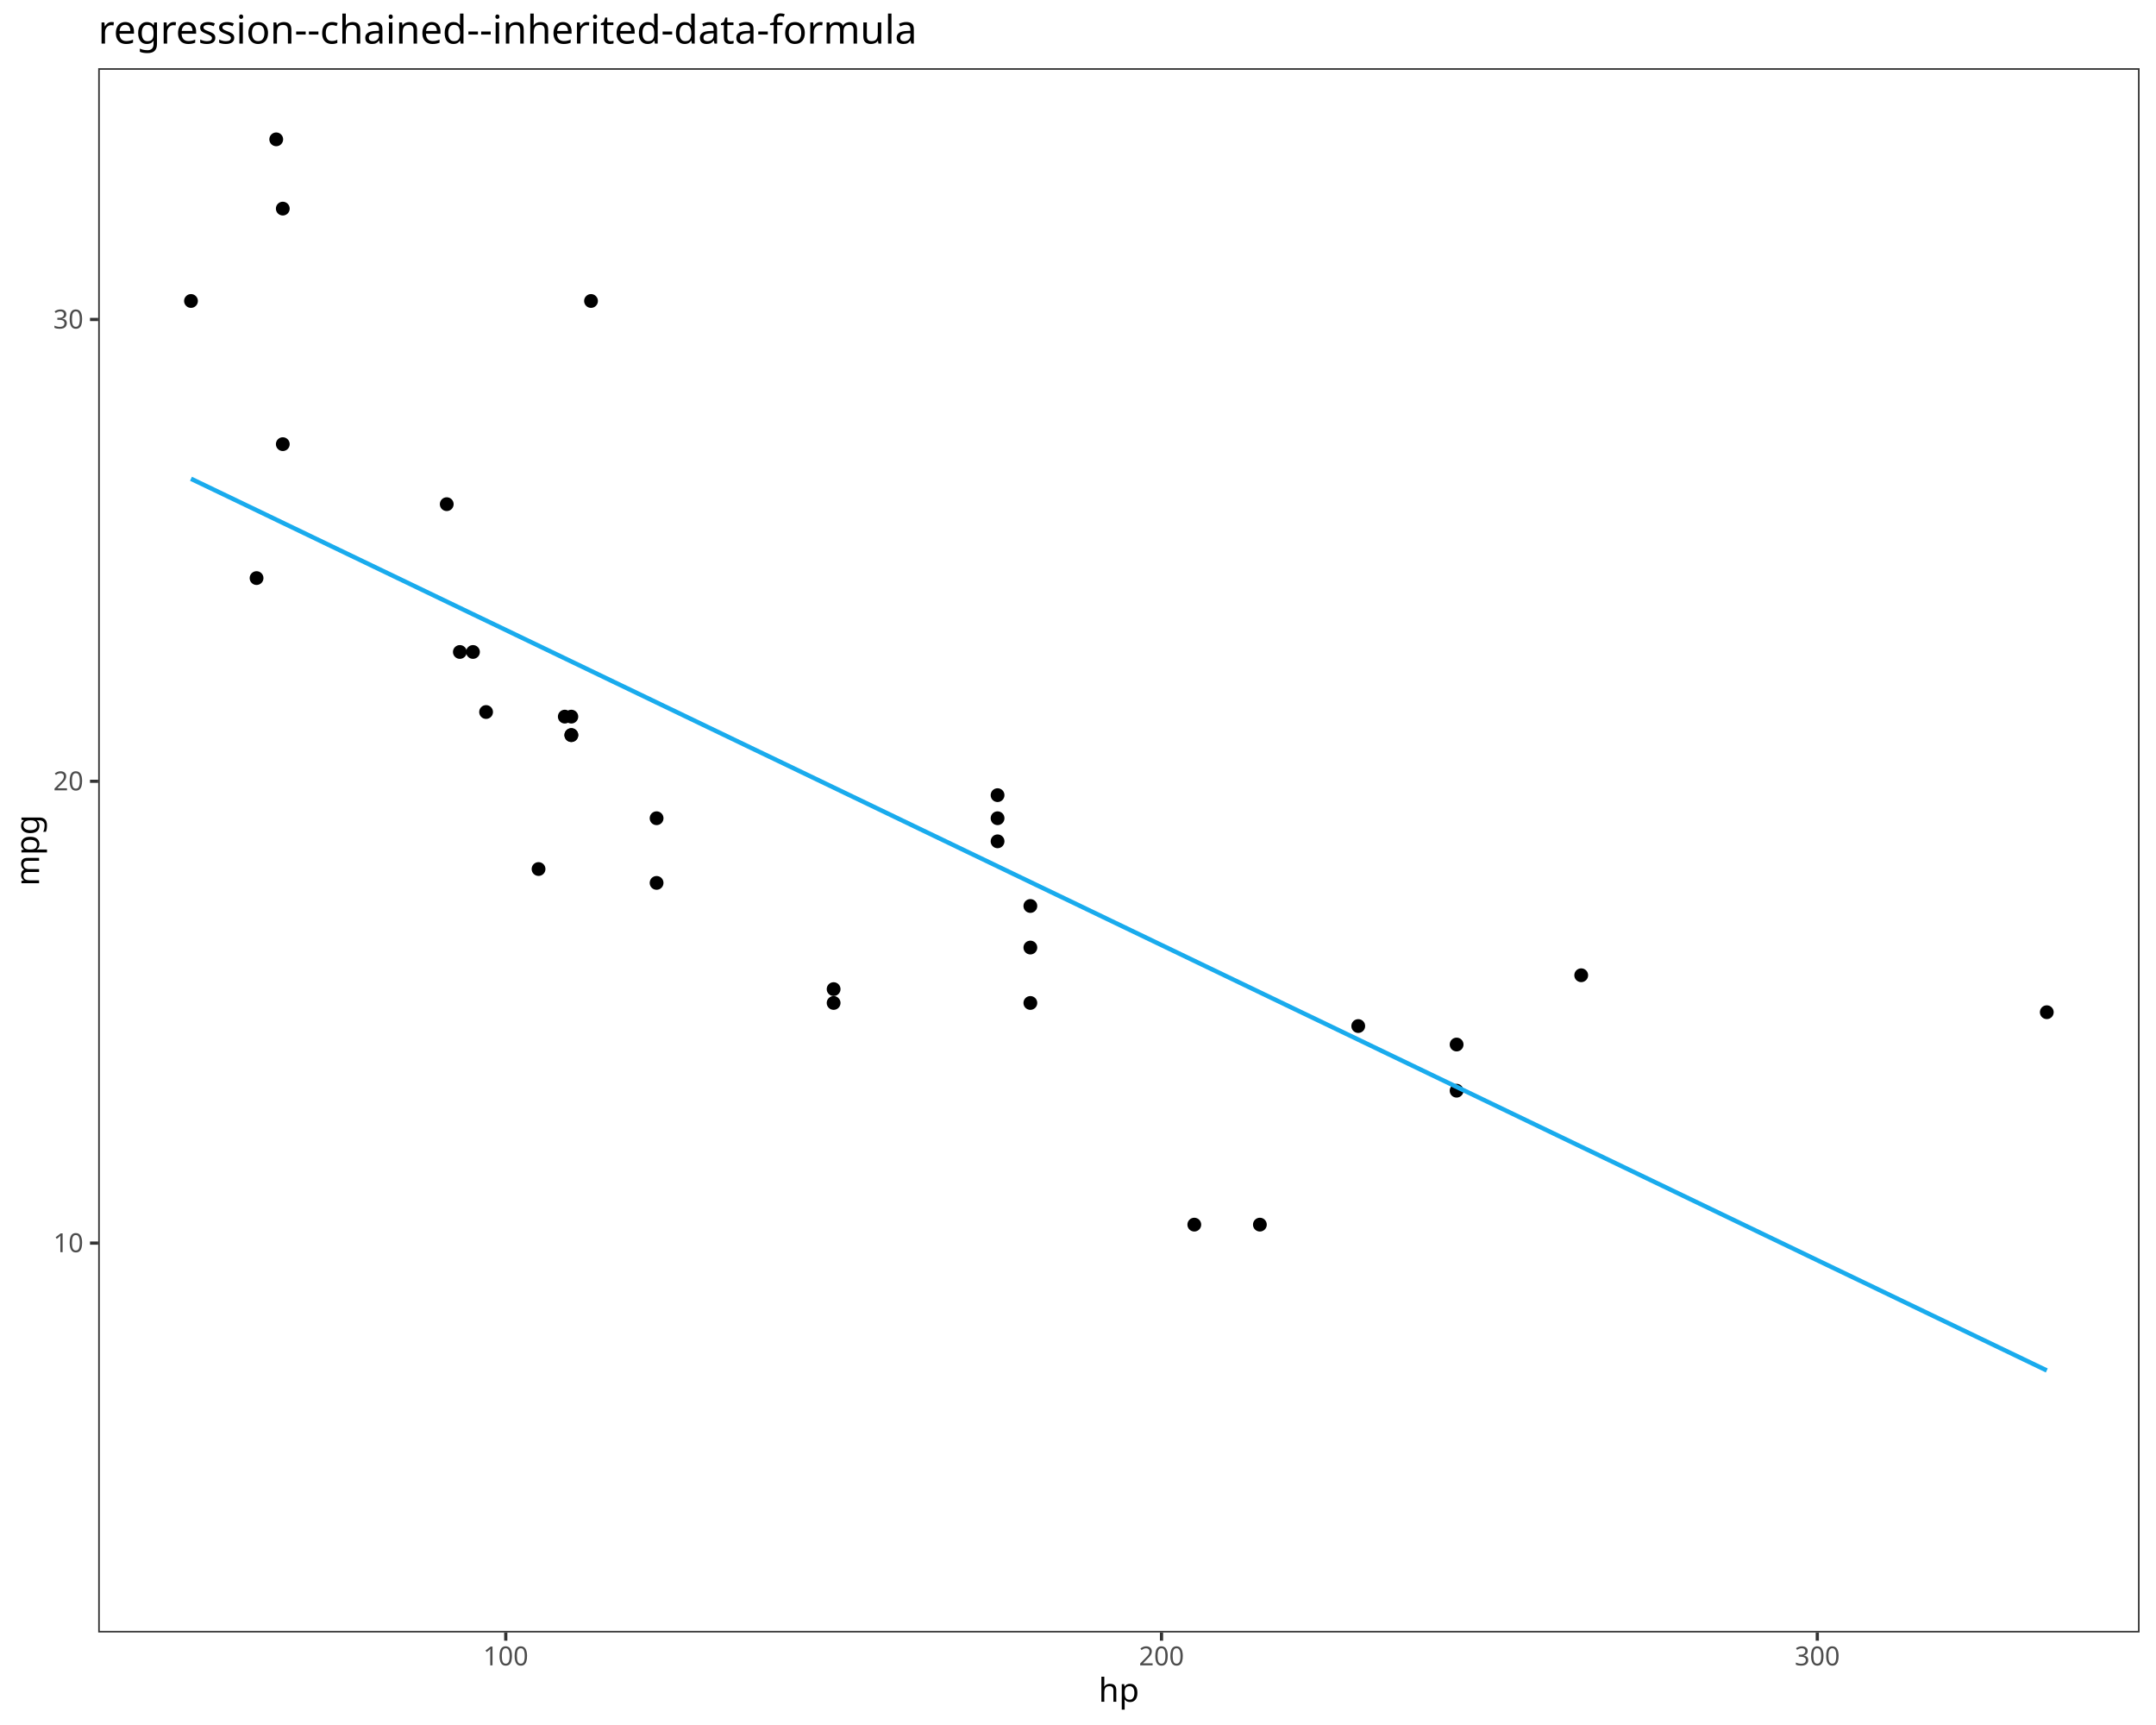
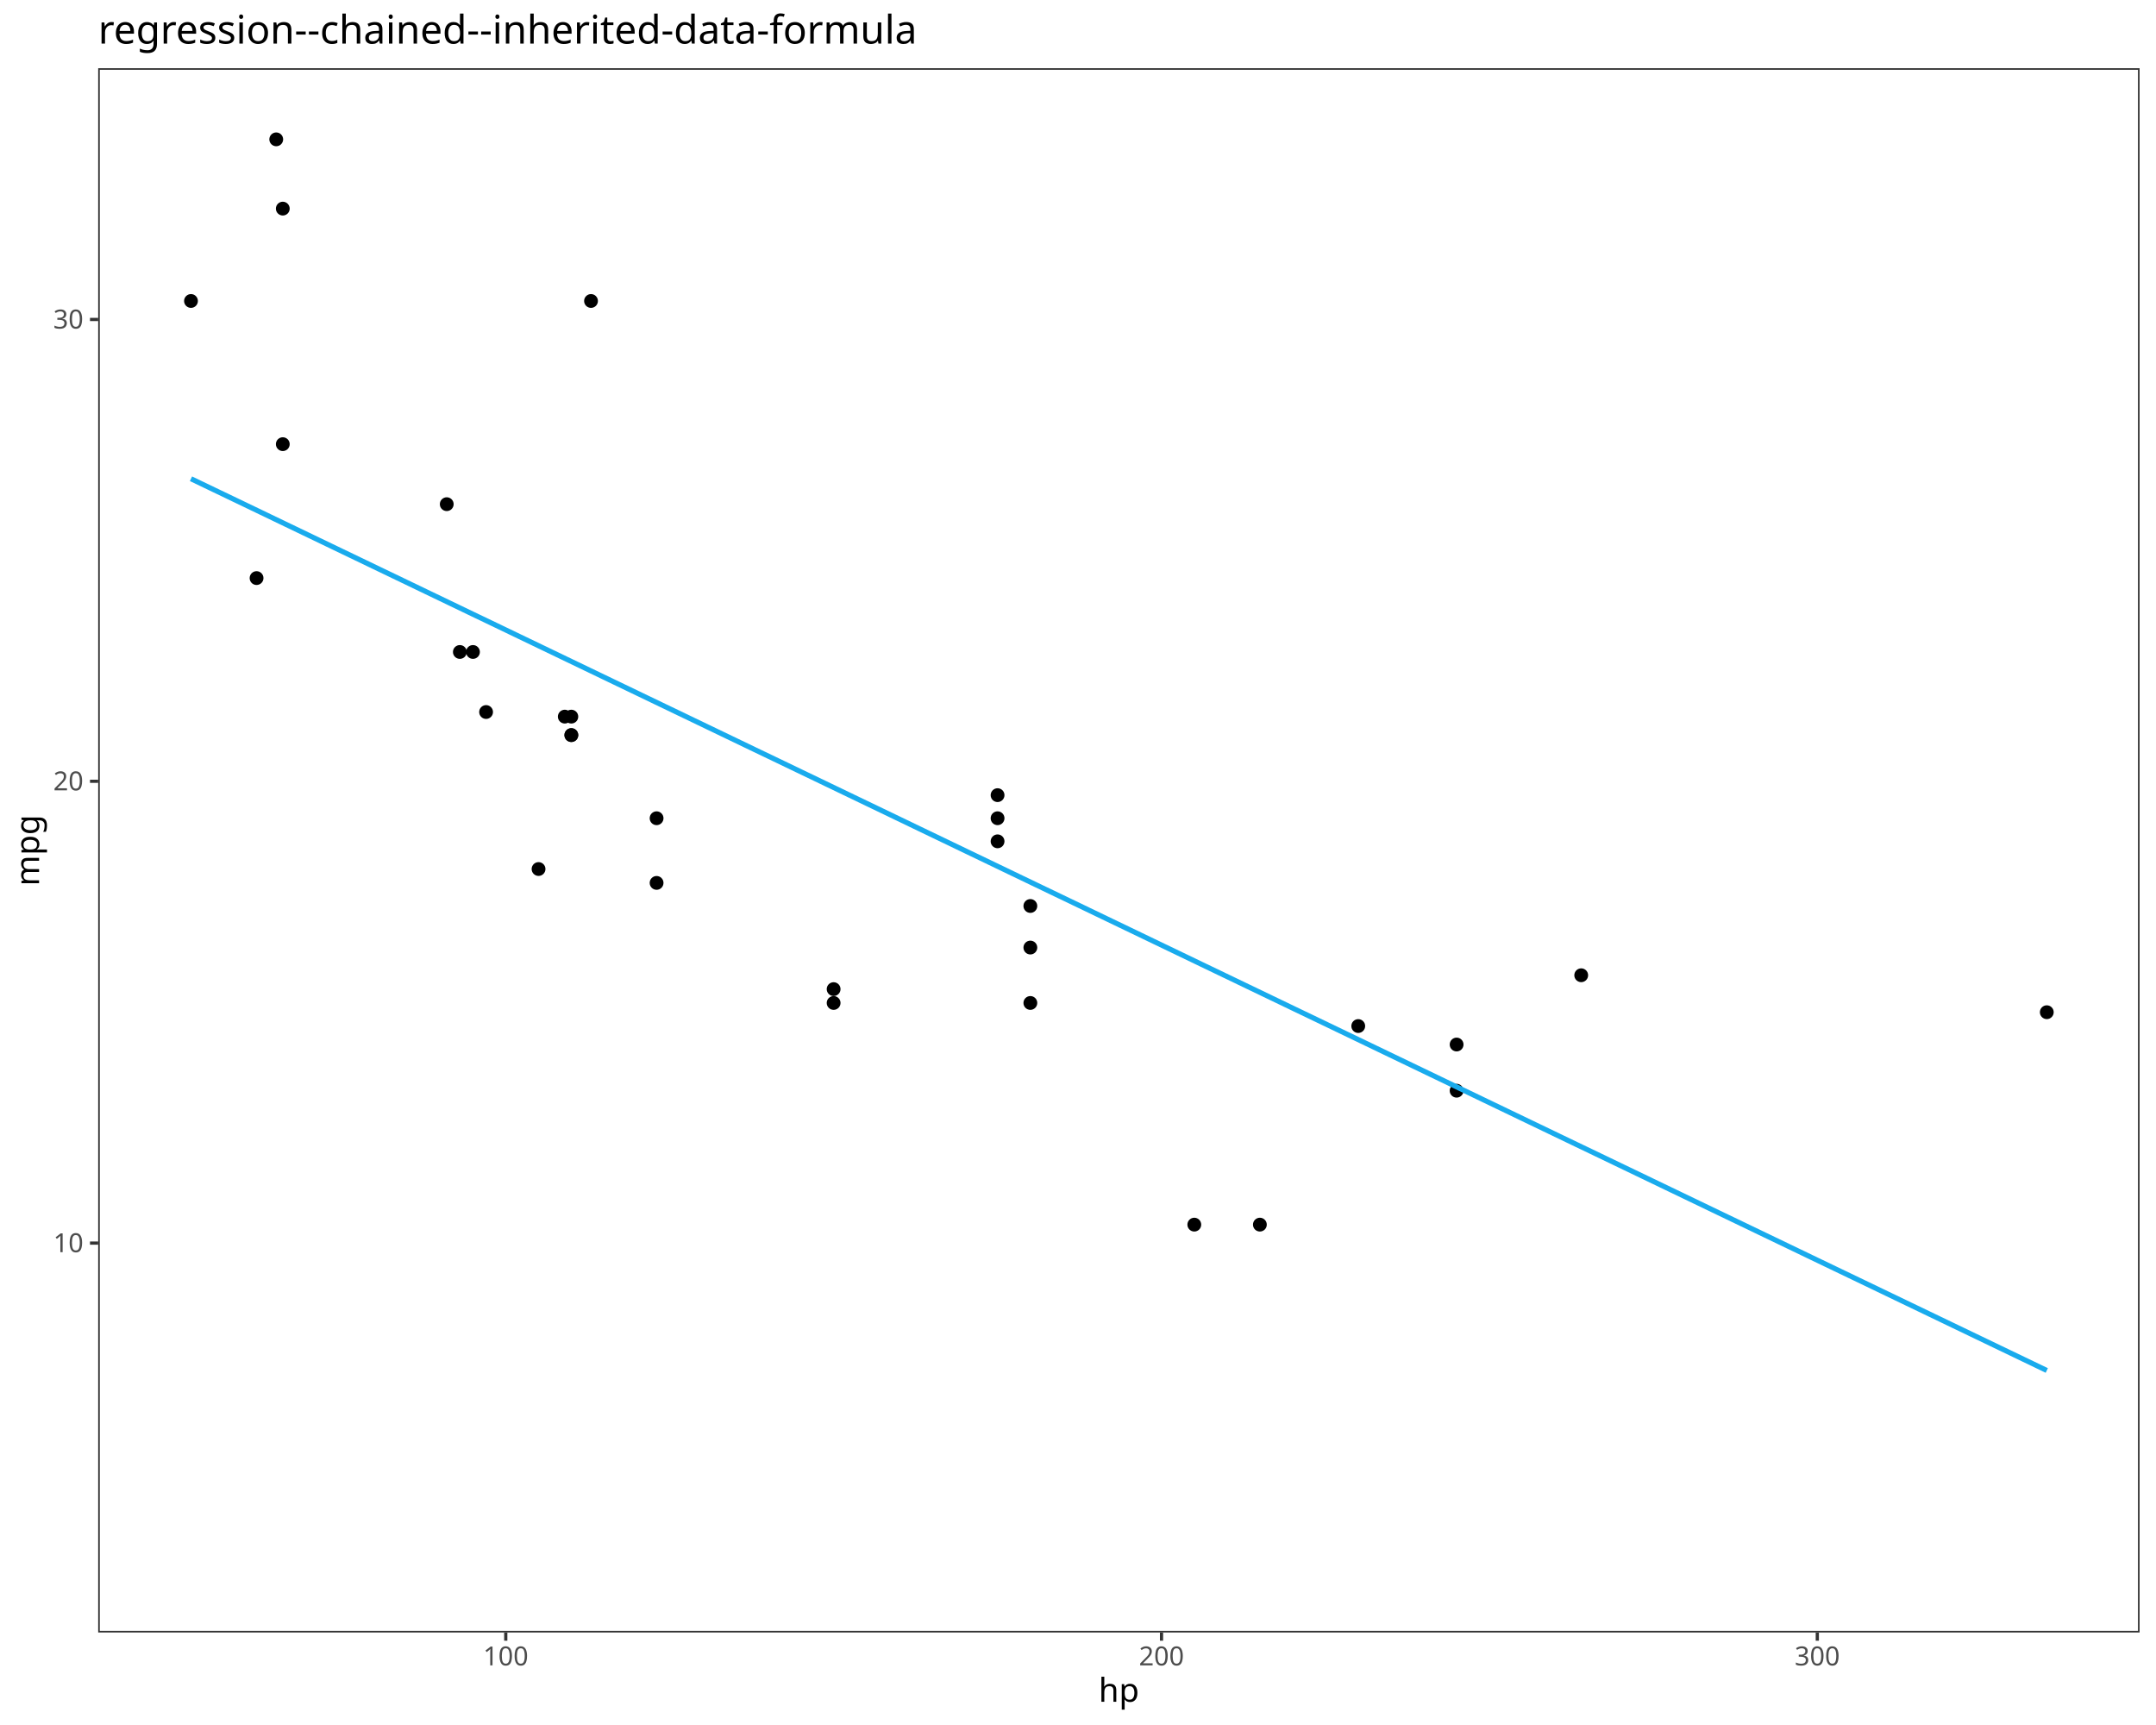
<svg xmlns="http://www.w3.org/2000/svg" class="svglite" data-engine-version="2.0" width="720.00pt" height="576.00pt" viewBox="0 0 720.00 576.00">
  <defs>
    <style type="text/css">
    .svglite line, .svglite polyline, .svglite polygon, .svglite path, .svglite rect, .svglite circle {
      fill: none;
      stroke: #000000;
      stroke-linecap: round;
      stroke-linejoin: round;
      stroke-miterlimit: 10.00;
    }
  </style>
  </defs>
  <rect width="100%" height="100%" style="stroke: none; fill: #FFFFFF;" />
  <defs>
    <clipPath id="cpMC4wMHw3MjAuMDB8MC4wMHw1NzYuMDA=">
      <rect x="0.00" y="0.00" width="720.00" height="576.00" />
    </clipPath>
  </defs>
  <g clip-path="url(#cpMC4wMHw3MjAuMDB8MC4wMHw1NzYuMDA=)">
    <rect x="0.00" y="0.00" width="720.00" height="576.00" style="stroke-width: 1.07; stroke: #FFFFFF; fill: #FFFFFF;" />
  </g>
  <defs>
    <clipPath id="cpMzIuNzl8NzE0LjUyfDIyLjc4fDU0NS4xMQ==">
      <rect x="32.79" y="22.78" width="681.73" height="522.33" />
    </clipPath>
  </defs>
  <g clip-path="url(#cpMzIuNzl8NzE0LjUyfDIyLjc4fDU0NS4xMQ==)">
    <rect x="32.79" y="22.78" width="681.73" height="522.33" style="stroke-width: 1.07; stroke: none; fill: #FFFFFF;" />
    <circle cx="190.80" cy="245.46" r="1.95" style="stroke-width: 0.71; fill: #000000;" />
    <circle cx="190.80" cy="245.46" r="1.95" style="stroke-width: 0.71; fill: #000000;" />
    <circle cx="153.57" cy="217.70" r="1.95" style="stroke-width: 0.71; fill: #000000;" />
    <circle cx="190.80" cy="239.29" r="1.95" style="stroke-width: 0.71; fill: #000000;" />
    <circle cx="333.14" cy="280.93" r="1.95" style="stroke-width: 0.71; fill: #000000;" />
    <circle cx="179.85" cy="290.18" r="1.95" style="stroke-width: 0.71; fill: #000000;" />
    <circle cx="486.44" cy="348.78" r="1.95" style="stroke-width: 0.71; fill: #000000;" />
    <circle cx="85.68" cy="193.03" r="1.95" style="stroke-width: 0.71; fill: #000000;" />
    <circle cx="157.95" cy="217.70" r="1.95" style="stroke-width: 0.71; fill: #000000;" />
    <circle cx="219.27" cy="273.22" r="1.95" style="stroke-width: 0.71; fill: #000000;" />
    <circle cx="219.27" cy="294.81" r="1.95" style="stroke-width: 0.71; fill: #000000;" />
    <circle cx="344.09" cy="316.40" r="1.95" style="stroke-width: 0.71; fill: #000000;" />
    <circle cx="344.09" cy="302.52" r="1.95" style="stroke-width: 0.71; fill: #000000;" />
    <circle cx="344.09" cy="334.90" r="1.95" style="stroke-width: 0.71; fill: #000000;" />
    <circle cx="398.84" cy="408.92" r="1.95" style="stroke-width: 0.71; fill: #000000;" />
    <circle cx="420.74" cy="408.92" r="1.95" style="stroke-width: 0.71; fill: #000000;" />
    <circle cx="453.59" cy="342.61" r="1.95" style="stroke-width: 0.71; fill: #000000;" />
    <circle cx="94.44" cy="69.66" r="1.95" style="stroke-width: 0.71; fill: #000000;" />
    <circle cx="63.78" cy="100.50" r="1.95" style="stroke-width: 0.71; fill: #000000;" />
    <circle cx="92.25" cy="46.53" r="1.95" style="stroke-width: 0.71; fill: #000000;" />
    <circle cx="162.33" cy="237.75" r="1.95" style="stroke-width: 0.71; fill: #000000;" />
    <circle cx="278.39" cy="330.28" r="1.95" style="stroke-width: 0.71; fill: #000000;" />
    <circle cx="278.39" cy="334.90" r="1.95" style="stroke-width: 0.71; fill: #000000;" />
    <circle cx="486.44" cy="364.20" r="1.95" style="stroke-width: 0.71; fill: #000000;" />
    <circle cx="333.14" cy="273.22" r="1.95" style="stroke-width: 0.71; fill: #000000;" />
    <circle cx="94.44" cy="148.31" r="1.95" style="stroke-width: 0.71; fill: #000000;" />
    <circle cx="149.19" cy="168.35" r="1.95" style="stroke-width: 0.71; fill: #000000;" />
    <circle cx="197.37" cy="100.50" r="1.95" style="stroke-width: 0.71; fill: #000000;" />
    <circle cx="528.05" cy="325.65" r="1.95" style="stroke-width: 0.71; fill: #000000;" />
    <circle cx="333.14" cy="265.51" r="1.95" style="stroke-width: 0.71; fill: #000000;" />
    <circle cx="683.53" cy="337.99" r="1.95" style="stroke-width: 0.71; fill: #000000;" />
    <circle cx="188.61" cy="239.29" r="1.95" style="stroke-width: 0.71; fill: #000000;" />
-     <polyline points="63.78,159.86 71.63,163.63 79.47,167.39 87.32,171.16 95.16,174.93 103.01,178.70 110.85,182.47 118.70,186.24 126.54,190.01 134.39,193.78 142.23,197.55 150.08,201.32 157.92,205.09 165.77,208.85 173.61,212.62 181.46,216.39 189.30,220.16 197.15,223.93 204.99,227.70 212.84,231.47 220.68,235.24 228.53,239.01 236.37,242.78 244.22,246.55 252.06,250.32 259.91,254.08 267.75,257.85 275.60,261.62 283.44,265.39 291.29,269.16 299.13,272.93 306.97,276.70 314.82,280.47 322.66,284.24 330.51,288.01 338.35,291.78 346.20,295.55 354.04,299.31 361.89,303.08 369.73,306.85 377.58,310.62 385.42,314.39 393.27,318.16 401.11,321.93 408.96,325.70 416.80,329.47 424.65,333.24 432.49,337.01 440.34,340.77 448.18,344.54 456.03,348.31 463.87,352.08 471.72,355.85 479.56,359.62 487.41,363.39 495.25,367.16 503.10,370.93 510.94,374.70 518.79,378.47 526.63,382.24 534.48,386.00 542.32,389.77 550.17,393.54 558.01,397.31 565.86,401.08 573.70,404.85 581.55,408.62 589.39,412.39 597.24,416.16 605.08,419.93 612.93,423.70 620.77,427.46 628.62,431.23 636.46,435.00 644.31,438.77 652.15,442.54 660.00,446.31 667.84,450.08 675.69,453.85 683.53,457.62 " style="stroke-width: 1.49; stroke: #19ABED; stroke-linecap: butt;" />
+     <polyline points="63.78,159.86 71.63,163.63 79.47,167.39 87.32,171.16 95.16,174.93 103.01,178.70 110.85,182.47 118.70,186.24 126.54,190.01 134.39,193.78 142.23,197.55 150.08,201.32 157.92,205.09 165.77,208.85 173.61,212.62 181.46,216.39 189.30,220.16 197.15,223.93 204.99,227.70 212.84,231.47 220.68,235.24 228.53,239.01 236.37,242.78 244.22,246.55 252.06,250.32 259.91,254.08 267.75,257.85 275.60,261.62 283.44,265.39 291.29,269.16 299.13,272.93 306.97,276.70 314.82,280.47 322.66,284.24 330.51,288.01 338.35,291.78 346.20,295.55 354.04,299.31 361.89,303.08 369.73,306.85 377.58,310.62 385.42,314.39 393.27,318.16 401.11,321.93 408.96,325.70 416.80,329.47 424.65,333.24 432.49,337.01 440.34,340.77 448.18,344.54 456.03,348.31 463.87,352.08 471.72,355.85 479.56,359.62 487.41,363.39 495.25,367.16 503.10,370.93 510.94,374.70 518.79,378.47 526.63,382.24 534.48,386.00 542.32,389.77 550.17,393.54 558.01,397.31 565.86,401.08 573.70,404.85 581.55,408.62 589.39,412.39 597.24,416.16 605.08,419.93 612.93,423.70 620.77,427.46 628.62,431.23 636.46,435.00 644.31,438.77 652.15,442.54 660.00,446.31 667.84,450.08 675.69,453.85 683.53,457.62 " style="stroke-width: 1.71; stroke: #19ABED; stroke-linecap: butt;" />
    <rect x="32.79" y="22.78" width="681.73" height="522.33" style="stroke-width: 1.07; stroke: #333333;" />
  </g>
  <g clip-path="url(#cpMC4wMHw3MjAuMDB8MC4wMHw1NzYuMDA=)">
    <text x="27.86" y="418.12" text-anchor="end" style="font-size: 8.80px; fill: #4D4D4D; font-family: sans;" textLength="9.79px" lengthAdjust="spacingAndGlyphs">10</text>
    <text x="27.86" y="263.91" text-anchor="end" style="font-size: 8.80px; fill: #4D4D4D; font-family: sans;" textLength="9.79px" lengthAdjust="spacingAndGlyphs">20</text>
    <text x="27.86" y="109.70" text-anchor="end" style="font-size: 8.80px; fill: #4D4D4D; font-family: sans;" textLength="9.79px" lengthAdjust="spacingAndGlyphs">30</text>
    <polyline points="30.05,415.09 32.79,415.09 " style="stroke-width: 1.07; stroke: #333333; stroke-linecap: butt;" />
    <polyline points="30.05,260.88 32.79,260.88 " style="stroke-width: 1.07; stroke: #333333; stroke-linecap: butt;" />
    <polyline points="30.05,106.67 32.79,106.67 " style="stroke-width: 1.07; stroke: #333333; stroke-linecap: butt;" />
    <polyline points="168.90,547.85 168.90,545.11 " style="stroke-width: 1.07; stroke: #333333; stroke-linecap: butt;" />
    <polyline points="387.89,547.85 387.89,545.11 " style="stroke-width: 1.07; stroke: #333333; stroke-linecap: butt;" />
    <polyline points="606.89,547.85 606.89,545.11 " style="stroke-width: 1.07; stroke: #333333; stroke-linecap: butt;" />
    <text x="168.90" y="556.10" text-anchor="middle" style="font-size: 8.80px; fill: #4D4D4D; font-family: sans;" textLength="14.68px" lengthAdjust="spacingAndGlyphs">100</text>
    <text x="387.89" y="556.10" text-anchor="middle" style="font-size: 8.80px; fill: #4D4D4D; font-family: sans;" textLength="14.68px" lengthAdjust="spacingAndGlyphs">200</text>
    <text x="606.89" y="556.10" text-anchor="middle" style="font-size: 8.80px; fill: #4D4D4D; font-family: sans;" textLength="14.68px" lengthAdjust="spacingAndGlyphs">300</text>
    <text x="373.66" y="568.24" text-anchor="middle" style="font-size: 11.00px; font-family: sans;" textLength="12.24px" lengthAdjust="spacingAndGlyphs">hp</text>
    <text transform="translate(13.05,283.95) rotate(-90)" text-anchor="middle" style="font-size: 11.00px; font-family: sans;" textLength="21.40px" lengthAdjust="spacingAndGlyphs">mpg</text>
    <text x="32.79" y="14.56" style="font-size: 13.20px; font-family: sans;" textLength="254.60px" lengthAdjust="spacingAndGlyphs">regression--chained--inherited-data-formula</text>
  </g>
</svg>
